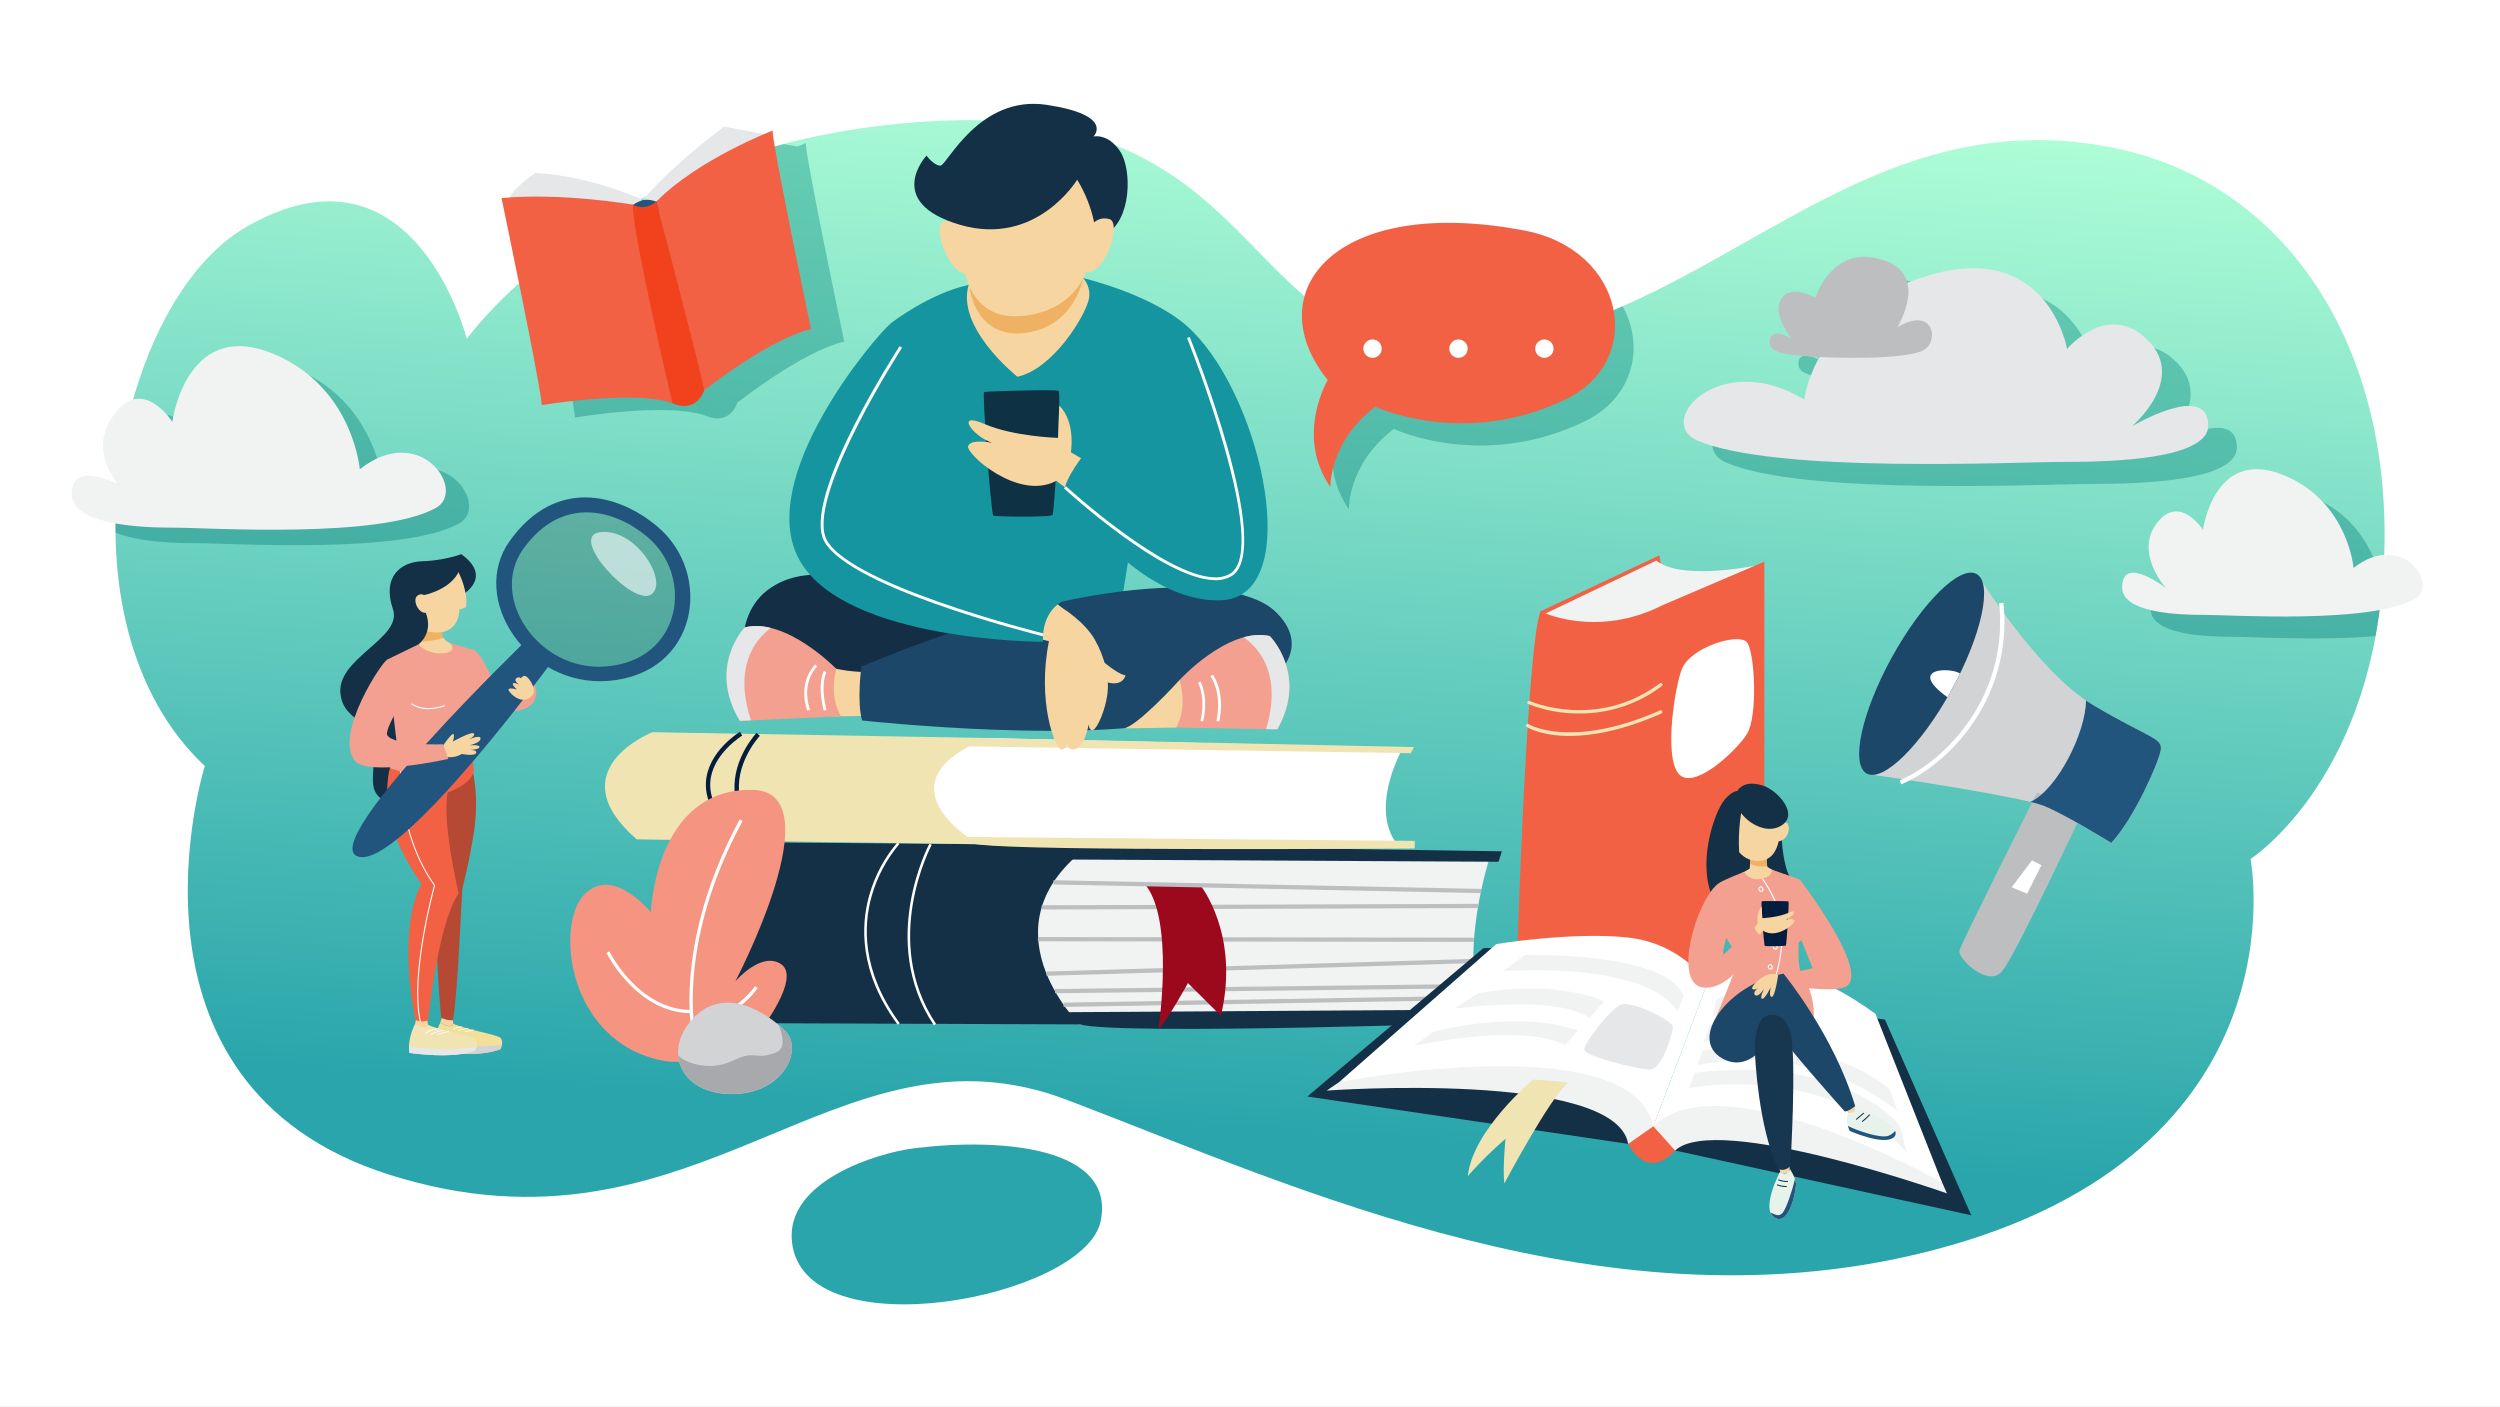
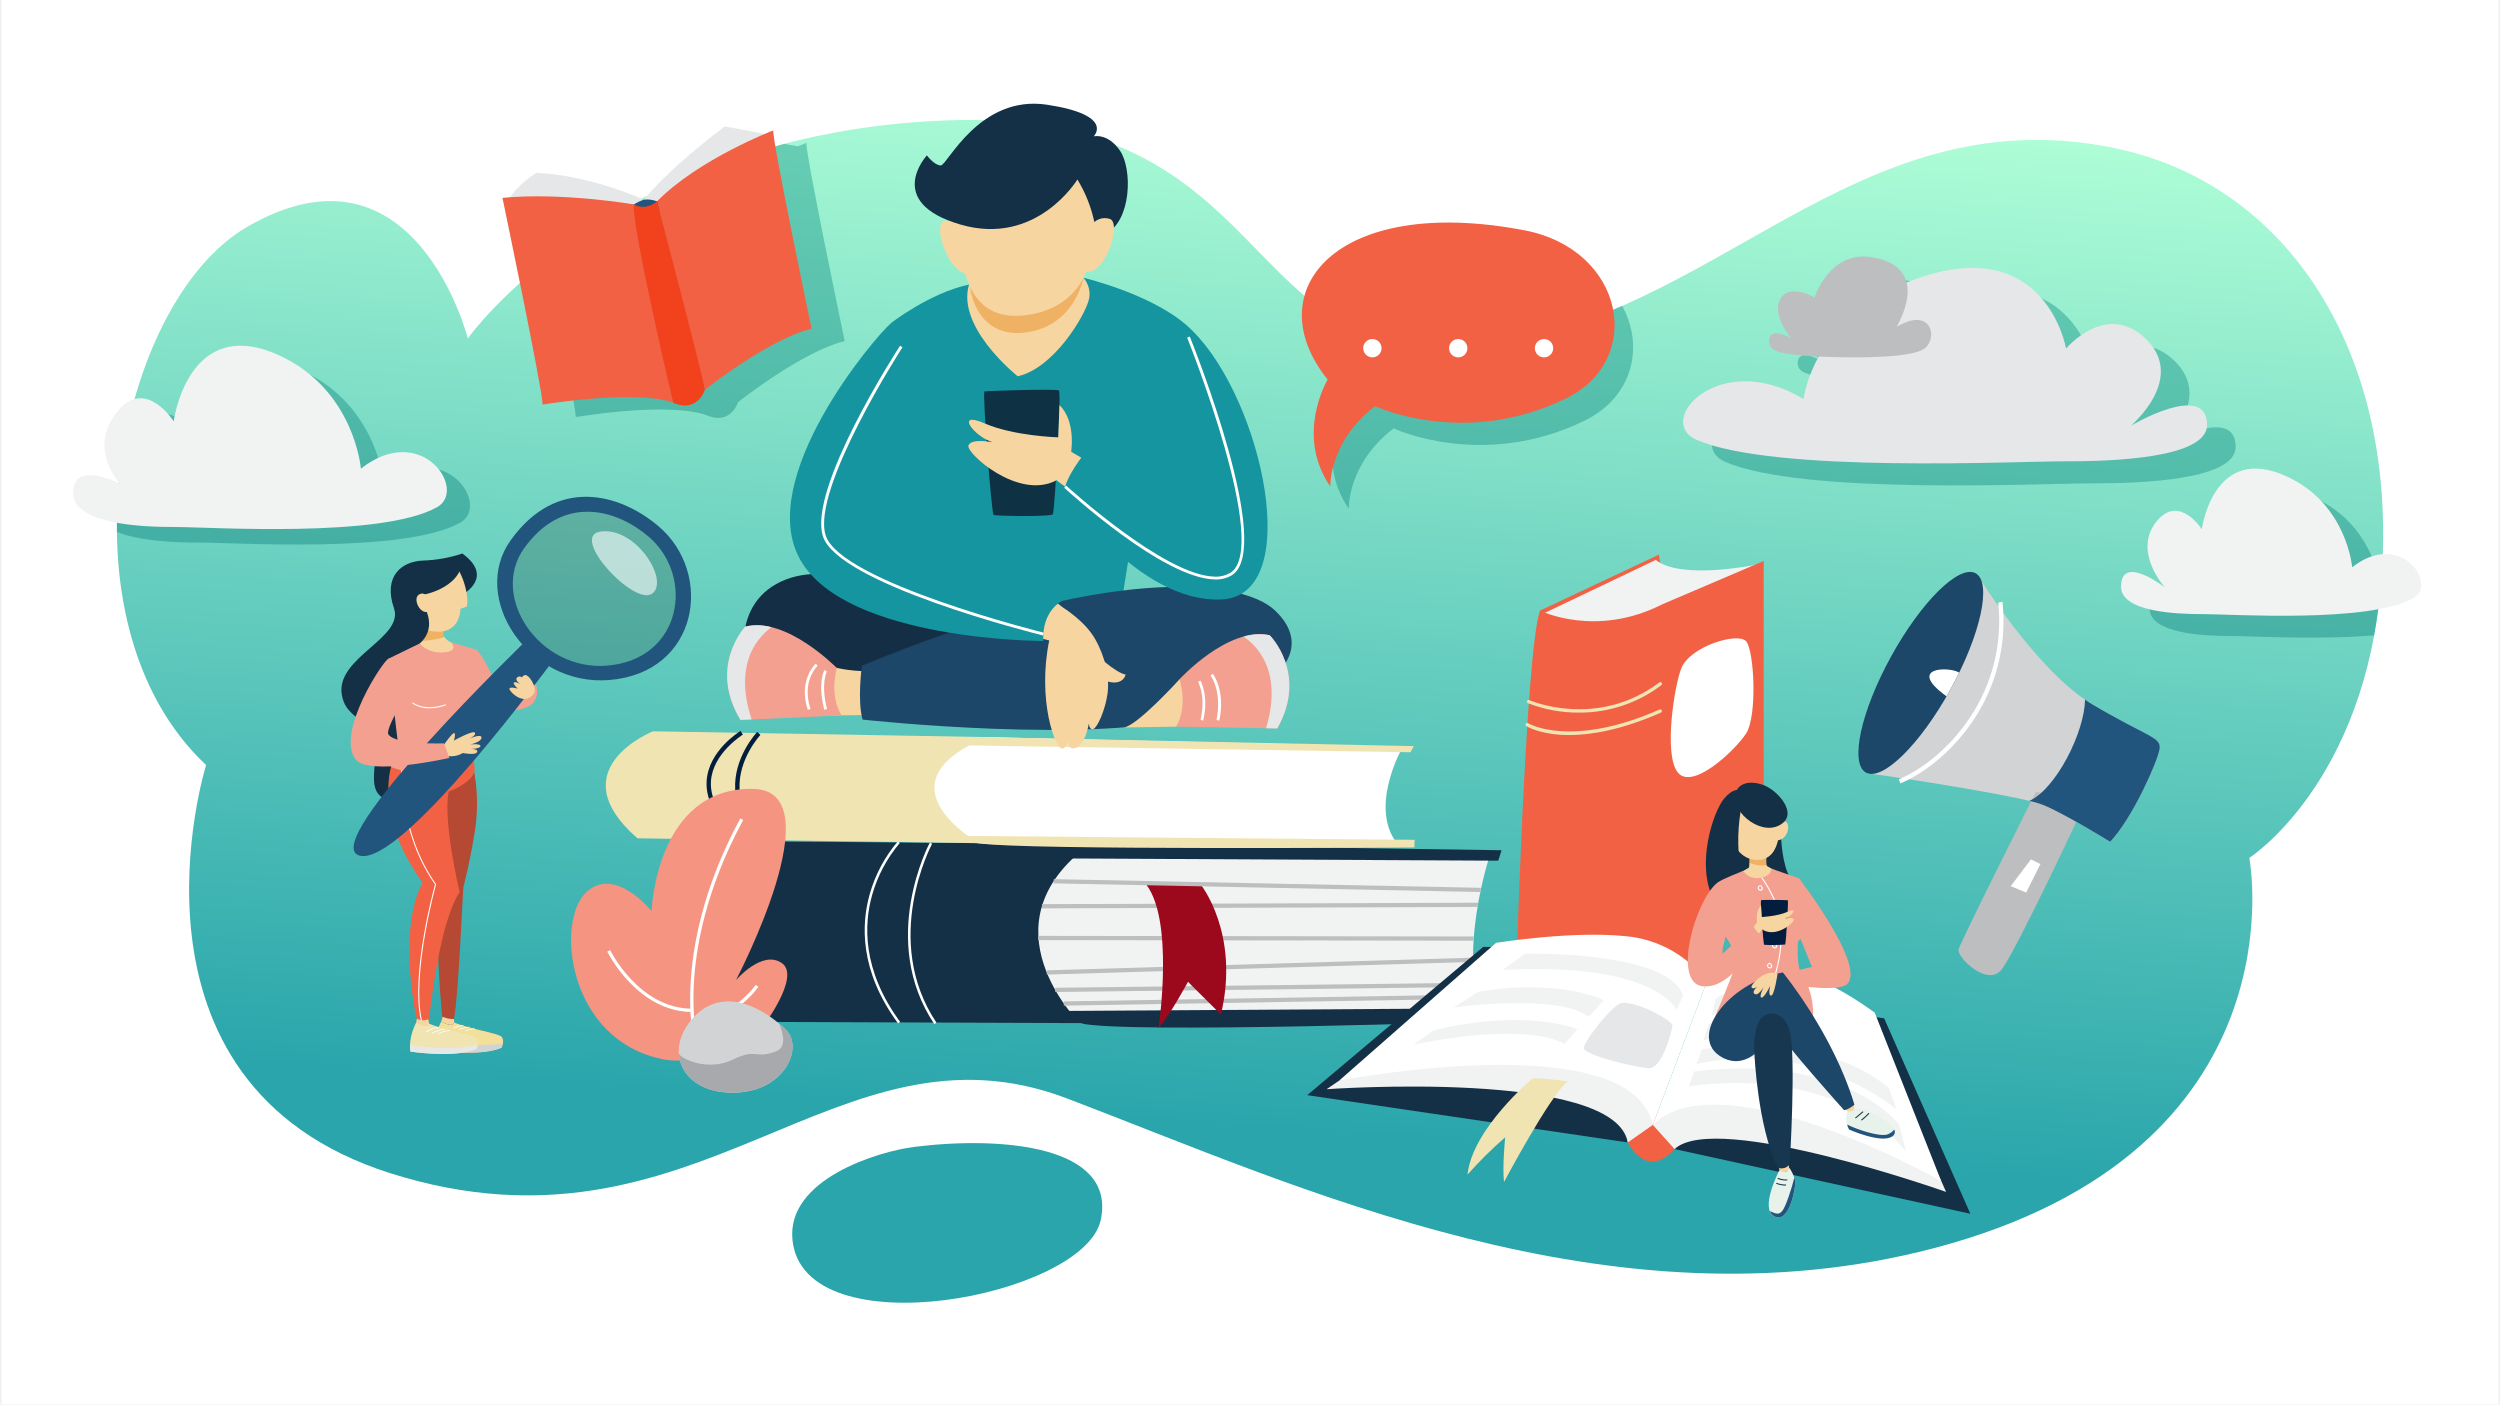
- <svg xmlns="http://www.w3.org/2000/svg" xmlns:xlink="http://www.w3.org/1999/xlink" viewBox="0 0 1028.59 578.58">
+ <svg xmlns="http://www.w3.org/2000/svg" xmlns:xlink="http://www.w3.org/1999/xlink" width="267" height="150" viewBox="0 0 1028.59 578.58">
  <defs>
    <style>.cls-1{isolation:isolate;}.cls-2{fill:#fff;}.cls-3{fill:url(#linear-gradient);}.cls-4{fill:url(#linear-gradient-2);}.cls-27,.cls-5{fill:#d1d3d4;}.cls-6{fill:#bcbec0;}.cls-7{fill:#22557d;}.cls-8{fill:#1d4769;}.cls-13,.cls-27,.cls-9{mix-blend-mode:multiply;}.cls-10,.cls-13{fill:#a1d5d9;}.cls-11{fill:#e6e7e8;}.cls-12{fill:#f1f2f2;}.cls-14{fill:#f26144;}.cls-15{fill:#f1e4b3;}.cls-16{fill:#f2411d;}.cls-17{fill:#133046;}.cls-18{fill:#031d3f;}.cls-19{fill:#9c081c;}.cls-20{fill:#15959f;}.cls-21{fill:#142f45;}.cls-22{fill:#f7d5a0;}.cls-23{fill:#f4a090;}.cls-24{fill:#0e3144;}.cls-25{fill:#f49481;}.cls-26{fill:#a7a9ac;}.cls-28{fill:#1f6c96;}.cls-29{fill:#f1df9a;}.cls-30{fill:#b54933;}.cls-31{opacity:0.6;}.cls-32{fill:#e7f2ea;}.cls-33{fill:#17364f;}</style>
    <linearGradient id="linear-gradient" x1="2061.17" y1="1047.42" x2="2089.7" y2="609.41" gradientTransform="translate(2592 1080) rotate(180)" gradientUnits="userSpaceOnUse">
      <stop offset="0" stop-color="#b0ffd7" />
      <stop offset="1" stop-color="#29a5ab" />
    </linearGradient>
    <linearGradient id="linear-gradient-2" x1="2167.01" y1="1054.32" x2="2195.54" y2="616.31" xlink:href="#linear-gradient" />
  </defs>
  <g class="cls-1">
    <g id="Layer_1" data-name="Layer 1">
      <rect class="cls-2" width="1028.59" height="578.58" />
      <path class="cls-3" d="M872.81,64.77c-106.3-20.65-162.67,71.76-261.54,82.31s-80.8-98.57-217.9-93.35-197.21,89.8-197.21,89.8-21.75-85.88-90.81-46c-54.19,31.33-79.71,162.93-17,221.77,0,0-41.17,131.26,76.13,168.21,126.78,39.93,182.93-67.28,278.58-30.86s224,96.56,357,61.68c153.13-40.18,130-160.8,130-160.8s48.05-30.79,54.43-114.83C991.5,149.86,946,79,872.81,64.77Z" transform="translate(-4.09 -4.13)" />
      <path class="cls-4" d="M380.23,476.57c36.11-4.49,83.12-.44,76.68,30.1-6.67,31.58-122.36,53.78-127,8.27C327.36,490,365,478.46,380.23,476.57Z" transform="translate(-4.09 -4.13)" />
      <path class="cls-5" d="M812.93,243.83l4.87-3.29s24.55,40.13,47.67,53.81,28.45,13.4,27.62,18.42-11,28.17-20.36,38.17c0,0-18.77-11.62-27.74-15.26s-61.66-11.66-72.36-13l20.23-42.35Z" transform="translate(-4.09 -4.13)" />
      <path class="cls-6" d="M842.17,330.26s-31.16,61.9-31.91,65,11.79,15.52,17.63,8.41,34.32-68.24,34.32-68.24Z" transform="translate(-4.09 -4.13)" />
      <path class="cls-7" d="M865.47,294.35q-1.54-.92-3.09-2c-.19,13.28-11.81,36.61-22.9,41.7a43.36,43.36,0,0,1,5.51,1.61c9,3.64,27.74,15.26,27.74,15.26,9.38-10,19.53-33.14,20.36-38.17S888.59,308,865.47,294.35Z" transform="translate(-4.09 -4.13)" />
      <ellipse class="cls-8" cx="794.7" cy="281.31" rx="46.86" ry="13.99" transform="translate(161.07 837.87) rotate(-61.18)" />
      <path class="cls-2" d="M805.19,290.88l.13.08c.55-.95,1.1-1.92,1.64-2.9,1.27-2.31,2.45-4.6,3.56-6.86C806.35,278.61,788.67,278.88,805.19,290.88Z" transform="translate(-4.09 -4.13)" />
      <path class="cls-2" d="M786.3,326.84l-.62-1.68c.18-.06,18.19-6.87,31.21-28.48a71.32,71.32,0,0,0,9.71-44.29l1.76-.3a73.23,73.23,0,0,1-9.94,45.51C805.06,319.78,786.48,326.77,786.3,326.84Z" transform="translate(-4.09 -4.13)" />
      <polygon class="cls-2" points="839.91 355.96 836 354.02 827.67 365.06 834.04 367.69 839.91 355.96" />
      <g class="cls-9">
        <path class="cls-10" d="M924.43,188.18c-.07-18.24-31.39.33-31.39.33s23.78-19.95,5.39-36.47c-16.1-14.46-32.09,4.68-32.09,4.68s-8.22-47.86-61.86-28.67q-2,.7-3.84,1.47c-1.16-4.62-4.94-8.74-13.94-10.36-17.79-3.22-24,16.51-24,16.51s-11.33-6.65-14.57,1.68c-2.44,6.26,4.94,15.08,4.94,15.08s-9-5.25-9.06,1.36c0,4.86,7.2,5.16,15.83,6,.93.09,2.56.19,4.67.29-5.44,9.74-6.26,17.47-6.26,17.47-35.06-21-61.65,9.29-44.05,16.87,32.15,13.83,131.53,8.78,151.38,8.82S924.48,201.93,924.43,188.18Z" transform="translate(-4.09 -4.13)" />
        <path class="cls-10" d="M957.7,209.6c-30.73-14.46-35.42,21.56-35.42,21.56s-9.17-14.41-18.38-3.54c-10.53,12.43,3.09,27.45,3.09,27.45s-18-14-18-.26c0,10.35,22.37,11.34,33.74,11.32,7.6,0,35.53,1.69,58.72-.28,1.14-6.17,2-12.7,2.68-19.6C983.67,242.38,980,220.08,957.7,209.6Z" transform="translate(-4.09 -4.13)" />
      </g>
      <path class="cls-11" d="M881.27,179.5s31.32-18.57,31.38-.33c.05,13.75-39,15.05-58.89,15s-119.23,5-151.37-8.82c-17.61-7.57,9-37.84,44.05-16.87,0,0,3.6-34.18,46.27-49.45,53.63-19.19,61.85,28.68,61.85,28.68s16-19.14,32.09-4.69C905,159.55,881.27,179.5,881.27,179.5Z" transform="translate(-4.09 -4.13)" />
      <path class="cls-12" d="M895.22,246.07s-18-14-18-.27c0,10.35,22.37,11.34,33.73,11.32s68.3,3.81,86.71-6.59c10.08-5.69-5.16-28.48-25.24-12.71,0,0-2.07-25.73-26.52-37.23-30.73-14.45-35.42,21.56-35.42,21.56s-9.17-14.41-18.38-3.54C881.59,231,895.22,246.07,895.22,246.07Z" transform="translate(-4.09 -4.13)" />
      <path class="cls-13" d="M193.1,219.41c12.56-7.09-6.42-35.47-31.43-15.83,0,0-2.58-32.05-33-46.37-38.27-18-44.12,26.85-44.12,26.85s-11.41-17.95-22.89-4.41c-13.11,15.48.8,30.13.8,30.13A36.64,36.64,0,0,0,52.2,206.4q-.66,8.4-.58,16.84c9.37,3.87,24.31,4.39,33.5,4.37C99.27,227.58,170.18,232.36,193.1,219.41Z" transform="translate(-4.09 -4.13)" />
      <path class="cls-12" d="M52.89,203.4s-19.34-10-19.34,3.73c0,12.89,27.87,14.12,42,14.1s85.07,4.75,108-8.2c12.56-7.1-6.42-35.48-31.43-15.84,0,0-2.58-32-33-46.36C80.83,132.82,75,177.68,75,177.68s-11.41-18-22.89-4.41C39,188.75,52.89,203.4,52.89,203.4Z" transform="translate(-4.09 -4.13)" />
      <path class="cls-6" d="M741.26,143.42s-9-5.25-9.07,1.36c0,4.86,7.2,5.17,15.84,5.95,6,.55,40.55,1.94,47.86-2.77,6.18-4,3.47-17.83-10.93-9.29-.81.48,15.36-23.93-10-28.52-17.78-3.22-24,16.51-24,16.51s-11.32-6.65-14.57,1.68C733.87,134.6,741.26,143.42,741.26,143.42Z" transform="translate(-4.09 -4.13)" />
      <path class="cls-13" d="M549.29,132.61c-4.21,11.13-1.56,24.33,8.68,37.09,0,0-13.62,22.68,1.11,44,0,0-.67-18.43,18.47-33.1,0,0,36.6,17.28,78.57-3.13,20.18-9.81,24.73-30.82,15.57-47.37-18.72,8.25-38.53,14.6-60.42,16.94C583.31,150.06,564.7,143.48,549.29,132.61Z" transform="translate(-4.09 -4.13)" />
      <path class="cls-14" d="M569.92,171.45s36.6,17.28,78.56-3.13c32.8-15.95,24.32-61.43-17.11-69.33-77.86-14.85-110.22,25.15-81,61.51,0,0-13.62,22.68,1.11,44.05C551.45,204.55,550.77,186.12,569.92,171.45Z" transform="translate(-4.09 -4.13)" />
      <polygon class="cls-14" points="633.78 251.53 682.7 228.5 683.32 231.86 679.71 239.58 666.68 263.74 640.88 261.05 633.78 256.49 633.78 251.53" />
      <path class="cls-12" d="M729,236.35s-32.38,7.19-43.46-1.56l-47,22.43,13,10.64L680.73,263l36.19-13.34Z" transform="translate(-4.09 -4.13)" />
      <path class="cls-14" d="M730,235.22v141.3L686.18,416.7l-19.56-72.9s11.77-63.38,11.94-64.59,9.7-26.15,9.7-26.15Z" transform="translate(-4.09 -4.13)" />
      <path class="cls-14" d="M637.87,255.66s22.86,11.43,50.39-2.6L686.18,416.7s-33.42,17.14-58.52,0C627.66,416.7,631.81,271.93,637.87,255.66Z" transform="translate(-4.09 -4.13)" />
      <path class="cls-15" d="M654,297.69a56.84,56.84,0,0,1-21.13-3.89.69.69,0,1,1,.57-1.26c.27.12,27.62,12.1,53.59-7.27a.69.69,0,0,1,.82,1.11A55.68,55.68,0,0,1,654,297.69Z" transform="translate(-4.09 -4.13)" />
      <path class="cls-15" d="M649.89,306.93c-11.59,0-17.28-3.44-17.68-3.69a.69.69,0,0,1,.73-1.18c.17.11,17.52,10.5,54.16-5.64a.69.69,0,0,1,.91.36.68.68,0,0,1-.35.91C671.35,304.87,658.85,306.93,649.89,306.93Z" transform="translate(-4.09 -4.13)" />
      <path class="cls-2" d="M696.11,279.32c3.72-9,23.32-14.89,26.67-11s4.62,30.83,0,37.93-22.17,23.6-28.17,16.09S693.34,286,696.11,279.32Z" transform="translate(-4.09 -4.13)" />
      <path class="cls-13" d="M240.63,175.93s37.69-6.42,53.77-.79c10.13,4.43,13.09-5.35,13.09-5.35s26.51-21,43.94-25.13c0,0-16.55-79-15.75-81.71,0,0-1.32.5-3.55,1.46l-5.59-1q-11.46,3-21.87,6.62a174.88,174.88,0,0,0-22.35,21.49A133.68,133.68,0,0,0,267.67,86a251.36,251.36,0,0,0-39.28,25.55C233.31,135.53,240.67,172.09,240.63,175.93Z" transform="translate(-4.09 -4.13)" />
      <path class="cls-7" d="M260.82,92.51c0-.17,2.71-5.73,2.71-5.73l5.13-.42,6.41-1.76,3.35,3.51s-3.49,3.24-3.74,3.3-12.54,1.84-12.54,1.84Z" transform="translate(-4.09 -4.13)" />
      <path class="cls-11" d="M268.66,86.36a11.51,11.51,0,0,1,5.46.72s33.83-20,34.12-20.36,11.56-7.17,11.56-7.17L302,56.2C288.14,66.73,276.64,76.85,268.66,86.36Z" transform="translate(-4.09 -4.13)" />
      <path class="cls-11" d="M264.65,88.38s.86-.87,4-2c0,0-21.63-10-44.23-11.06,0,0-8,4.88-11.57,11.25l27.69,4.14,6.17,2.39,12.21-4.18Z" transform="translate(-4.09 -4.13)" />
      <path class="cls-14" d="M280.75,170s-16.44-76.38-16.1-81.65c0,0-29.47-5.08-54.22-2.72,0,0,16.61,79.4,16.54,85.17C227,170.83,264.66,164.4,280.75,170Z" transform="translate(-4.09 -4.13)" />
      <path class="cls-14" d="M293.83,164.68s26.51-21,43.94-25.13c0,0-16.54-79.05-15.75-81.71,0,0-30.73,11.78-47.9,29.24Z" transform="translate(-4.09 -4.13)" />
      <path class="cls-16" d="M293.83,164.68s-3,9.78-13.08,5.35c0,0-17.56-74.56-16.1-81.65,0,0,4.15,2.87,9.47-1.3C274.12,87.08,292.57,157.17,293.83,164.68Z" transform="translate(-4.09 -4.13)" />
      <path class="cls-12" d="M617.59,355.06s-15,44.15-2,69.33c0,0-141.27,4.34-167.3,1.21s-30.07-45.45-30.07-45.45l12.43-19.43,21.89-8.86Z" transform="translate(-4.09 -4.13)" />
      <path class="cls-17" d="M312.69,425.1l135.59.5s-41.21-40.5,4.25-73.74l-132.76-1.12S281.7,377.77,312.69,425.1Z" transform="translate(-4.09 -4.13)" />
      <path class="cls-2" d="M373.4,425.71c-16-21.76-15.16-41-11.65-53.31a57.89,57.89,0,0,1,11.59-21.71l.77.72a56.8,56.8,0,0,0-11.36,21.33c-3.43,12.07-4.22,30.95,11.5,52.35Z" transform="translate(-4.09 -4.13)" />
      <path class="cls-2" d="M388.33,426c-23.16-34.69-2.05-74.37-1.83-74.77l.92.5c-.21.4-21,39.53,1.79,73.68Z" transform="translate(-4.09 -4.13)" />
      <polygon class="cls-17" points="441.3 353.65 616.56 354.56 617.92 350.26 448.44 347.73 434.31 353.45 441.3 353.65" />
      <path class="cls-17" d="M442.27,420.59l179.26-1.13-.15,5.27s-156.52,5.49-173.1.87S442.27,420.59,442.27,420.59Z" transform="translate(-4.09 -4.13)" />
      <path class="cls-2" d="M581.29,311.83s-15,26-1.19,41.11c0,0-146.42.76-173.45-1.43s-31.77-27.36-31.77-27.36l12.64-11.37,22.58-5Z" transform="translate(-4.09 -4.13)" />
      <path class="cls-15" d="M266.05,349.47l140.6,2s-43.26-24.56,3.45-43.7l-137.66-2.38S233.31,321,266.05,349.47Z" transform="translate(-4.09 -4.13)" />
      <path class="cls-18" d="M309.54,350.82c-10.44-8.12-15.49-16.5-15-24.9.74-12.54,13.48-20.37,14-20.7l.93,1.55c-.12.07-12.47,7.68-13.15,19.26-.45,7.77,4.36,15.63,14.3,23.36Z" transform="translate(-4.09 -4.13)" />
      <path class="cls-18" d="M318.31,351c-7.52-6.41-11.55-13.69-12-21.61-.72-13.18,8.68-23.33,9.08-23.76l1.32,1.24c-.09.1-9.28,10-8.59,22.43.41,7.41,4.23,14.25,11.35,20.32Z" transform="translate(-4.09 -4.13)" />
      <polygon class="cls-15" points="398.69 307.1 580.42 309.89 581.77 307.36 406.01 303.68 391.43 306.89 398.69 307.1" />
      <path class="cls-15" d="M400.35,348.46l185.85,1.63-.09,3.13s-162.22,1.24-179.46-1.71S400.35,348.46,400.35,348.46Z" transform="translate(-4.09 -4.13)" />
      <path class="cls-6" d="M432.68,378.33l179.44-.59c.1-.59.2-1.17.31-1.74l-179.76.59Z" transform="translate(-4.09 -4.13)" />
      <rect class="cls-6" x="519.98" y="300.97" width="1.74" height="179.4" transform="translate(125.34 906.83) rotate(-89.92)" />
      <rect class="cls-6" x="434.61" y="401.24" width="175.73" height="1.74" transform="translate(-15.8 11.56) rotate(-1.7)" />
      <rect class="cls-6" x="438.14" y="410.02" width="172.99" height="1.74" transform="translate(-8.99 2.2) rotate(-0.69)" />
      <rect class="cls-6" x="441.66" y="415.23" width="170.54" height="1.74" transform="translate(-10.99 4.76) rotate(-0.96)" />
      <path class="cls-19" d="M474.75,367.45l23.21.89s16.43,20.29,8.44,53.73l-13.56-13.48s-7.69,14.23-12.12,19C480.72,427.57,487.62,381.58,474.75,367.45Z" transform="translate(-4.09 -4.13)" />
      <rect class="cls-6" x="524.6" y="280.93" width="1.74" height="176" transform="translate(141.91 882.71) rotate(-88.84)" />
      <path class="cls-20" d="M370.68,137.09s15.71-12.24,31.95-15.74a64.38,64.38,0,0,1,30,.87l17.18-3.65s30.89,7.24,45.1,22.06l-.73,32s-3.59,27.15-4,27.6S476,207.78,476,207.78l-5.85,17.76L468.39,234l-3.78,23.77-37.38.07-50.05-15.19-13.34-58.14Z" transform="translate(-4.09 -4.13)" />
      <path class="cls-21" d="M373.2,249.5c-.59-.39-29.49-16.28-49.95-4.8s-11.63,38.66-11.63,38.66l32.87,4.75s42.62.28,45.16-.64,14.21-22.7,14.21-22.7L380.28,250Z" transform="translate(-4.09 -4.13)" />
      <path class="cls-22" d="M365.2,280.49a63.28,63.28,0,0,1-19.62-1.78l.29,20.17,17.82-.25Z" transform="translate(-4.09 -4.13)" />
      <path class="cls-23" d="M310.52,262.26s-15.47,16.28-2,38.48l41.66-1.92s-5.21-6.89-2-19.51C348.12,279.31,327.48,258.05,310.52,262.26Z" transform="translate(-4.09 -4.13)" />
      <path class="cls-11" d="M321.24,262.5c-7,5.21-15.27,16.48-8.15,38l-4.61.21c-13.43-22.2,2-38.48,2-38.48A22.38,22.38,0,0,1,321.24,262.5Z" transform="translate(-4.09 -4.13)" />
      <path class="cls-22" d="M451.62,194.28c-.29-.15-10.1-5.91-10.1-5.91S437.4,198.6,437,199.79s6.64,5.79,6.64,5.79Z" transform="translate(-4.09 -4.13)" />
      <path class="cls-24" d="M437.21,215.91c-.28,1.17-23.56.83-24.45.35s-4.65-50.61-3.77-50.86,29.45-1.16,30.64-.44S438,212.76,437.21,215.91Z" transform="translate(-4.09 -4.13)" />
      <path class="cls-22" d="M444.26,192.32c.41-.45,2.89-14.33-4.37-21.3l-.48,13.27s-18.19-.48-30.39-5.76-4.61,5.22,3.23,7.76c0,0-8.86-1.73-9.85,1.39s20.41,22.44,36,14.44l5-6.84Z" transform="translate(-4.09 -4.13)" />
      <path class="cls-22" d="M448.22,116.94s5.36,4.15,3.78,10.65-14.33,28.19-29.3,31.55c0,0-27.12-21.42-19.42-39.6s18.23-9.19,18.23-9.19Z" transform="translate(-4.09 -4.13)" />
      <g class="cls-9">
        <path class="cls-22" d="M403.28,119.54c7.7-18.18,18.23-9.19,18.23-9.19l26.71,6.59a11.17,11.17,0,0,1,1.59,1.63h0s-3.76,20.83-25.14,22.66C405.35,142.89,402.09,122.35,403.28,119.54Z" transform="translate(-4.09 -4.13)" />
      </g>
      <path class="cls-22" d="M451.06,74.58s16.26,53-24.11,59.26-25.2-60.33-25.2-60.33L432.5,68Z" transform="translate(-4.09 -4.13)" />
      <path class="cls-22" d="M400.69,98.46s-3-4.86-8.29-3.22,2.9,24.51,11.1,21.25S400.69,98.46,400.69,98.46Z" transform="translate(-4.09 -4.13)" />
      <path class="cls-17" d="M447.28,78.07S430.51,105.85,399,96.6s-13.72-28.46-13.72-28.46,3.1,4.18,5.75,4.14,15.89-29.29,43.84-25S454,60.3,454,60.3s5.87-1.46,10.89,6,4.84,28.64-6.1,34.33l-4.52-5A55.51,55.51,0,0,0,447.28,78.07Z" transform="translate(-4.09 -4.13)" />
      <path class="cls-22" d="M452.37,97.73s2.87-5,8.2-3.45-2.21,24.58-10.5,21.55S452.37,97.73,452.37,97.73Z" transform="translate(-4.09 -4.13)" />
      <path class="cls-8" d="M358.49,278.38s-1.95,14.56.31,22.19c0,0,98.56,10.78,138.34-2s45.64-29.91,31.31-43.16S457.68,237.1,358.49,278.38Z" transform="translate(-4.09 -4.13)" />
      <path class="cls-22" d="M489.39,283.91s-17.56,19.39-23.07,19.91l21.6-.35,7.26-3.84,1-9.42Z" transform="translate(-4.09 -4.13)" />
      <path class="cls-23" d="M526.49,265.81s15.92,15.83,3.13,38.4l-41.7-.74s5-7,1.47-19.56C489.39,283.91,509.41,262.07,526.49,265.81Z" transform="translate(-4.09 -4.13)" />
      <path class="cls-11" d="M515.78,266.35c7.12,5,15.72,16,9.22,37.78l4.62.08c12.79-22.57-3.13-38.4-3.13-38.4A22.16,22.16,0,0,0,515.78,266.35Z" transform="translate(-4.09 -4.13)" />
      <path class="cls-22" d="M441.12,254.27s9.1,5.5,13.4,13,6.11,16,5.16,22.7-4.12,13.8-5.81,14.47-1.87-2.32-1.87-2.32-1.44,9.44-5.87,10.28-2.34-7.81-2.34-7.81.11,7.69-2.76,7.94-10.36-20.06-5.35-44.6C435.68,268,435,258,441.12,254.27Z" transform="translate(-4.09 -4.13)" />
      <path class="cls-22" d="M454.47,273.18s8.23,8,12.69,8.85c0,0-1.35,6.48-11.5,1.17S454.47,273.18,454.47,273.18Z" transform="translate(-4.09 -4.13)" />
      <polygon class="cls-22" points="431.59 263.82 427.52 262.83 418.66 255.89 427.35 250.28 431.37 248.13 434.51 248.08 437.03 250.14 444.78 261.94 431.59 263.82" />
      <path class="cls-20" d="M441.09,251.58s-8.49,3.95-7.86,16.61c0,0-81,0-100.05-33.35s30.8-92.21,37.5-97.75c0,0,25.15,55.47,14.06,80.67C384.74,217.76,437.5,248.78,441.09,251.58Z" transform="translate(-4.09 -4.13)" />
      <path class="cls-20" d="M450.49,190.6s-8.06,9.7-8.71,16.19c0,0,30.11,45.68,64.71,44.3s17.1-81.84-11.58-110.46c0,0-23.78,27-16.8,62C478.11,202.59,462.52,197.5,450.49,190.6Z" transform="translate(-4.09 -4.13)" />
      <path class="cls-2" d="M499.07,301c.1-.36,2.53-8.88-1.06-16.47L497,285c3.39,7.19,1,15.56,1,15.64Z" transform="translate(-4.09 -4.13)" />
      <path class="cls-2" d="M505.7,301c.12-.44,2.81-10.92-2.57-19.3l-1,.64c5.09,7.93,2.45,18.26,2.42,18.36Z" transform="translate(-4.09 -4.13)" />
      <path class="cls-2" d="M343,296.51l1.14-.29c-2.69-10.62-.08-15.42-.05-15.47l-1-.59C342.94,280.37,340.17,285.36,343,296.51Z" transform="translate(-4.09 -4.13)" />
      <path class="cls-2" d="M336.22,296.55l1.12-.37c-3.81-11.58,2.87-17.73,2.94-17.79l-.79-.88C339.42,277.58,332.18,284.24,336.22,296.55Z" transform="translate(-4.09 -4.13)" />
      <path class="cls-2" d="M433.11,265.91l.28-1.15c-.84-.2-84.05-21-89.85-40.19s31.3-76.79,31.68-77.37l-1-.64c-1.55,2.38-37.8,58.58-31.82,78.35S429.65,265.05,433.11,265.91Z" transform="translate(-4.09 -4.13)" />
      <path class="cls-2" d="M503.71,242.82a12.8,12.8,0,0,0,7.16-1.69c17.7-10.93-15.85-94.79-17.29-98.36l-1.09.44c.34.87,34.63,86.51,17.76,96.92a11.76,11.76,0,0,1-6.54,1.54c-20.64-.5-60.62-37.1-61.07-37.51l-.8.87C443.69,206.73,482.58,242.31,503.71,242.82Z" transform="translate(-4.09 -4.13)" />
      <path class="cls-25" d="M276.66,440.51c18.51,3.62,40.44-12.59,40.44-12.59s16.52-21.43,8.43-27.05-18.89,7-18.89,7,41-78.05,7.13-78.76c-40.14-.85-41.91,50.35-41.91,50.35s-15.06-18.8-26.85-7.84C232.07,383.66,237.37,432.82,276.66,440.51Z" transform="translate(-4.09 -4.13)" />
      <path class="cls-2" d="M290.22,437.38l1.29-.4c0-.1-3-10-2.28-26.58.68-15.32,4.77-39.63,20.38-68.5l-1.19-.64c-15.75,29.13-19.86,53.68-20.54,69.15C287.14,427.22,290.09,437,290.22,437.38Z" transform="translate(-4.09 -4.13)" />
      <path class="cls-2" d="M289.14,427.27c18.42-4.16,26.39-16.15,26.72-16.66l-1.13-.73c-.08.12-8,12-25.89,16.07Z" transform="translate(-4.09 -4.13)" />
      <path class="cls-2" d="M283.39,420.56a32.85,32.85,0,0,0,5.14.46v-1.35c-21.93-.15-33.59-23.87-33.7-24.11l-1.22.58C253.73,396.37,264,417.19,283.39,420.56Z" transform="translate(-4.09 -4.13)" />
      <path class="cls-5" d="M288,424.53c-11,13.43-3,30.07,17.83,29.74s28.76-18.47,21.44-25.84S301.37,408.28,288,424.53Z" transform="translate(-4.09 -4.13)" />
      <path class="cls-26" d="M324.44,425.82c2,4.93,2.75,9.81-1.17,11.36-8.78,3.47-7.88-1.46-17.88,3.43s-20.89,0-22.3-2.37c.63,8.9,8.83,16.25,22.75,16,20.84-.32,28.76-18.47,21.44-25.84C326.46,427.61,325.51,426.72,324.44,425.82Z" transform="translate(-4.09 -4.13)" />
      <polygon class="cls-27" points="209.21 252.14 206.5 235.33 223.42 213.13 247.09 207.41 271.27 221.34 281.02 246.09 273.06 267.55 250.56 277.92 227.36 271.87 212.01 257.01 209.21 252.14" />
      <path class="cls-23" d="M224,285.87c.65.46,2.46,7.64-4.27,9.91s-11.46,0-11.52-.34,1.39-11.58,2.19-12.3,8.32-3.33,9-3S224,285.87,224,285.87Z" transform="translate(-4.09 -4.13)" />
      <path class="cls-23" d="M199.47,271.68c4.17,3.36,8.78,15.95,8.78,15.95l-6.11,8.9-9.44-9.34Z" transform="translate(-4.09 -4.13)" />
      <path class="cls-22" d="M186.51,261.07c-.62,3.2-1.47,5.63,2.8,7.7L192.7,271l-4.91,4L175,273.37l1.21-4.09-4.52-2.42L175,263.1l6.05-1.59Z" transform="translate(-4.09 -4.13)" />
      <polygon class="cls-22" points="182.19 417.68 181.13 420.75 181.71 422.51 184.79 422.92 186.78 422.69 186.49 421.17 186.13 418.2 182.19 417.68" />
      <path class="cls-28" d="M185.22,424.88s-3.38,6.16-2.33,11.94c0,0,18.4,2.79,27.18-1.08,0,0,1.35-2.86.13-4.45s-13.31-3.22-19.62-6C190.58,425.3,190.25,427.87,185.22,424.88Z" transform="translate(-4.09 -4.13)" />
      <path class="cls-29" d="M185.22,424.88s-3.38,6.16-2.33,11.94c0,0,18.4,2.79,27.18-1.08,0,0,1.35-2.86.13-4.45s-13.31-3.22-19.62-6C190.58,425.3,190.25,427.87,185.22,424.88Z" transform="translate(-4.09 -4.13)" />
      <polygon class="cls-22" points="170.79 421.26 172.45 412.76 174.89 415.26 176.15 421.69 176.07 424.43 172.11 424.31 170.79 421.26" />
      <path class="cls-30" d="M198.37,319.91a73.49,73.49,0,0,1,.81,25.92c-2.16,13.84-4.68,22.93-4.87,24s-2,45.27-3.87,54.07a10.16,10.16,0,0,1-4.84-1s-1.74-17.64-1.83-33.5,0-36.75,0-36.75l-.89-8.9L186,328.33Z" transform="translate(-4.09 -4.13)" />
      <path class="cls-17" d="M194.34,248.81s12.78-7.05-.44-16.66l-7.39,8.44Z" transform="translate(-4.09 -4.13)" />
      <g class="cls-9">
        <path class="cls-22" d="M175,263.1l6.05-1.59,4.57-.37.8.32c-.39,1.94-.78,3.59.09,5.05-2.28,1-7.61,1.72-12.09,1.81l-2.73-1.46Z" transform="translate(-4.09 -4.13)" />
      </g>
      <path class="cls-22" d="M189.62,236c3.95,2.2,7.28,13.43,6.13,18l-2.65.93s.23,12.32-13.72,8.81l-7-5.73-.65-11.76,8.79-5.34Z" transform="translate(-4.09 -4.13)" />
      <path class="cls-17" d="M178.11,249.07s17.45-3.15,15.79-16.92a56.46,56.46,0,0,1-16.06,2.9c-8.93.26-16.65,6.43-12.09,19.69,4.18,12.17-23.9,20.21-21.52,35.39,1.41,8.92,8,8.56,12.59,17.18,5.27,9.94-8.89,29.87,16.42,26.62l19.15-18.42-11.66-16.92L180,276.91l-3.77-7.63s7.23-5.07,2.23-14.9Z" transform="translate(-4.09 -4.13)" />
      <path class="cls-14" d="M164.52,320.11s-3.06,9.6,1.06,24.27c3.29,11.71,12,23.51,12,23.51s-10.31,14.44-2.71,55.45c0,0,1.06,1.94,5.37.65,0,0,3.86-39.47,12.56-52.33,0,0-7-29.31-4.51-41.43,0,0,11.19-4,10.69-9.67-.51-5.94-1.54-6-1.54-6l-27.72,3.54Z" transform="translate(-4.09 -4.13)" />
      <path class="cls-22" d="M179.76,250.33s-1.46-2.83-3.86-1.17.43,8,3.89,7l.86-2.25Z" transform="translate(-4.09 -4.13)" />
      <path class="cls-23" d="M167.32,309.91s-2.51,9.42-2.8,10.2c0,0,16.73,7,31.72-1.55a31.35,31.35,0,0,0,1.16-4c0-.65-4.14-7.06-.75-20,0,0,4.24-1.55,5.49-4.83,0,0-3.22-12.32-2.67-18.06l-10.16-2.91s3.44,3.75-3.09,4.14a12.68,12.68,0,0,1-10-3.63l-12.61,6.14,1.2,13.06Z" transform="translate(-4.09 -4.13)" />
      <path class="cls-5" d="M210.59,434.1a110,110,0,0,1-18.85.25l1.68,3.39c5.65.2,12.32-.09,16.65-2A7.77,7.77,0,0,0,210.59,434.1Z" transform="translate(-4.09 -4.13)" />
      <path class="cls-15" d="M174.88,425.39s-3.38,6.17-2.33,11.94c0,0,18.4,2.8,27.17-1.08,0,0,1.36-2.86.13-4.44s-13.3-3.23-19.61-6C180.24,425.82,179.91,428.39,174.88,425.39Z" transform="translate(-4.09 -4.13)" />
      <path class="cls-11" d="M200.25,434.59c-9.63,2.43-22.31.92-27.9.09a13.15,13.15,0,0,0,.2,2.65s18.4,2.8,27.17-1.08A7.63,7.63,0,0,0,200.25,434.59Z" transform="translate(-4.09 -4.13)" />
      <path class="cls-2" d="M177,424.61a.19.19,0,0,1-.2-.16c-4.2-19,5.26-53.94,5.84-56-14.85-21.05-13.9-46.68-13.89-46.94a.21.21,0,0,1,.21-.2.21.21,0,0,1,.2.22c0,.25-.94,25.81,13.88,46.75l.06.09,0,.09c-.1.36-10.15,36.52-5.87,55.93a.2.2,0,0,1-.16.25Z" transform="translate(-4.09 -4.13)" />
      <path class="cls-2" d="M169.68,333.28a.19.19,0,0,1-.19-.14.2.2,0,0,1,.13-.26c10-3.39,8-9.79,7.93-10.06a.21.21,0,1,1,.39-.13c0,.07,2.19,7.06-8.19,10.58Z" transform="translate(-4.09 -4.13)" />
      <path class="cls-2" d="M179.06,429.39a.17.17,0,0,1-.11-.06.14.14,0,0,1,0-.2,9.34,9.34,0,0,1,5.37-1.78c.09,0,.18.06.17.15a.14.14,0,0,1-.14.14h0a9.27,9.27,0,0,0-5.19,1.72A.14.14,0,0,1,179.06,429.39Z" transform="translate(-4.09 -4.13)" />
      <path class="cls-2" d="M181.44,429.93a.15.15,0,0,1-.12-.07.15.15,0,0,1,.05-.2,13.77,13.77,0,0,1,5.22-1.72.15.15,0,0,1,.16.14.14.14,0,0,1-.13.15,13.23,13.23,0,0,0-5.1,1.68Z" transform="translate(-4.09 -4.13)" />
      <path class="cls-2" d="M184,430a.14.14,0,0,1-.13-.09.15.15,0,0,1,.08-.19,24.47,24.47,0,0,1,4.75-1.29.14.14,0,0,1,.16.12.15.15,0,0,1-.12.17,23.41,23.41,0,0,0-4.68,1.27Z" transform="translate(-4.09 -4.13)" />
      <path class="cls-2" d="M190.52,427.66a.17.17,0,0,1-.13-.09.14.14,0,0,1,.08-.19,11.88,11.88,0,0,1,3.74-.91.14.14,0,0,1,.15.14.15.15,0,0,1-.14.15,11.72,11.72,0,0,0-3.64.89Z" transform="translate(-4.09 -4.13)" />
      <path class="cls-2" d="M192.63,428.25a.16.16,0,0,1-.14-.11.15.15,0,0,1,.11-.18s2.59-.68,4.1-.89a.14.14,0,0,1,.16.12.15.15,0,0,1-.12.16c-1.49.21-4.05.89-4.07.89Z" transform="translate(-4.09 -4.13)" />
      <path class="cls-2" d="M195.35,428.84a.15.15,0,0,1-.14-.11.15.15,0,0,1,.1-.18s2.12-.61,3.48-.86a.14.14,0,0,1,.06.28c-1.36.25-3.44.86-3.46.86Z" transform="translate(-4.09 -4.13)" />
      <path class="cls-7" d="M213.82,226.69c-17,23.73,7.4,60.26,40.6,57.58,37-3,43.24-44,20.2-63.45C258.46,207.21,232.68,200.37,213.82,226.69Zm56.65-1.64c19.35,16.31,14.08,50.79-17,53.29-27.88,2.25-48.39-28.43-34.1-48.36C235.24,207.87,256.9,213.63,270.47,225.05Z" transform="translate(-4.09 -4.13)" />
      <path class="cls-7" d="M231.45,276S168.69,362,151.39,356.55s69.78-89.48,69.78-89.48Z" transform="translate(-4.09 -4.13)" />
      <g class="cls-31">
        <path class="cls-2" d="M250.82,223.11c14.74-2.06,28.66,20.46,21.21,25.62S237.76,224.93,250.82,223.11Z" transform="translate(-4.09 -4.13)" />
      </g>
      <path class="cls-22" d="M223.46,289.71c1.41-2.09-2.22-8.42-4.13-7.38s0,2.23,0,2.23-.87-2.54-2.61-1.51,1.11,2.91,1.11,2.91-1.91-1.16-2.62-.69,1.51,2.54,1.51,2.54-3.34-1-3.41.08S219.57,295.51,223.46,289.71Z" transform="translate(-4.09 -4.13)" />
      <path class="cls-2" d="M180.35,295.91a20.07,20.07,0,0,0,6.86-1.26l-.16-.4c-.08,0-8,3.2-13.57-.77l-.25.36A12.1,12.1,0,0,0,180.35,295.91Z" transform="translate(-4.09 -4.13)" />
      <path class="cls-22" d="M186.42,310.81s3.49-5.05,4.19-4.68-.21,3.1-.21,3.1,8-4.45,8.68-3.26-2.34,2.44-2.34,2.44,5.17-2.22,5.06-.38-4.66,2.78-4.66,2.78,4.34-.5,4.23.7-4.8,1.19-4.8,1.19,4-.32,3.44,1.2-5.9.43-5.9.43a9.44,9.44,0,0,1-7.07,1.08C183.35,314.33,186.42,310.81,186.42,310.81Z" transform="translate(-4.09 -4.13)" />
      <path class="cls-23" d="M163.61,275.42c-1.83,0-22,30.44-13.7,41.51,5.25,7,38.66-.57,38.66-.57l-2.17-6s-20.43.75-23-3.81c-.77-1.36,2.6-7.62,2.6-7.62S174.88,275.64,163.61,275.42Z" transform="translate(-4.09 -4.13)" />
      <path class="cls-14" d="M674,474.77s7.38,15.7,19.31,2.73l3.29-8.22L680.7,459.5l-7.36,10.33Z" transform="translate(-4.09 -4.13)" />
      <polygon class="cls-17" points="669.9 470.64 537.87 451.15 610.36 390.07 622.35 390.15 662.12 411.34 669.9 470.64" />
      <polygon class="cls-17" points="689.21 473.37 811.04 500 775.54 419.51 725.42 412.42 689.21 473.37" />
      <path class="cls-12" d="M674,474.77l10.32-7.23-.37-22.43-62.11-19.5-66.7,23.66-5.2,3.56S668.75,444.32,674,474.77Z" transform="translate(-4.09 -4.13)" />
      <path class="cls-12" d="M693.3,477.5l-9-10L698,444.67l55.53,7.09,41,22.93,8.61,15.92,2,4.53S710.11,461.54,693.3,477.5Z" transform="translate(-4.09 -4.13)" />
      <path class="cls-2" d="M706.61,408.45a47.07,47.07,0,0,0-33.13-18.63c-22.5-2.37-53.74,2.71-53.74,2.71l-64.61,56.74s120.29-23.2,129.18,18.27Z" transform="translate(-4.09 -4.13)" />
      <path class="cls-2" d="M803.1,490.61s-90.59-51-118.79-23.07l22.3-59.09s21.08-21.87,69.12,12.81Z" transform="translate(-4.09 -4.13)" />
      <path class="cls-15" d="M634.83,448.34S609.92,469.12,608,488a163.13,163.13,0,0,1,15.51-15.35s-1.22,11.8-.49,18.42c0,0,18.61-35.1,26.18-41.46A116.53,116.53,0,0,0,634.83,448.34Z" transform="translate(-4.09 -4.13)" />
      <path class="cls-12" d="M622.51,403.68l9.06-6.67s58.93-1.44,65.23,17.18l-2.68,6.14S686.47,400.45,622.51,403.68Z" transform="translate(-4.09 -4.13)" />
      <path class="cls-12" d="M612.44,412.71l-10.16,6.45S645,413.22,658,423l6.12-6.87S646,407,612.44,412.71Z" transform="translate(-4.09 -4.13)" />
      <path class="cls-12" d="M653.31,428.09l-5.41,6.11s-13-9.62-62,.23l7.89-5.76S627.48,419.29,653.31,428.09Z" transform="translate(-4.09 -4.13)" />
      <path class="cls-11" d="M671.84,417.25c6.35-.48,20.84,7.36,20.59,9.44s-4.21,17.93-9.91,17.5-27.16-5.47-26.62-8.56S667.86,417.55,671.84,417.25Z" transform="translate(-4.09 -4.13)" />
      <path class="cls-2" d="M743.06,410.78s21.45,6.93,25.7,10.1L773,442,745.56,431.7Z" transform="translate(-4.09 -4.13)" />
      <path class="cls-12" d="M710.24,415.64l-1.66,6.73a38.09,38.09,0,0,1,28.86-1.17l.33-8S718.72,408.55,710.24,415.64Z" transform="translate(-4.09 -4.13)" />
      <path class="cls-12" d="M707.37,425.94s14.52-6.2,30.41-1.44l.93,7s-23.26-3.48-33.66,1.53Z" transform="translate(-4.09 -4.13)" />
      <path class="cls-12" d="M704.57,436.42s46.51-8.79,76.9,15.71l3.35,9.17S752,432.23,702.31,442.39Z" transform="translate(-4.09 -4.13)" />
      <path class="cls-12" d="M701.37,445.5l-2.3,6.25s58.68-10.9,89.57,26.81l-2.82-11.16S764.06,438,701.37,445.5Z" transform="translate(-4.09 -4.13)" />
      <path class="cls-23" d="M744.58,366s28.26,36.69,19.54,43.72l-14.23-7.23-5.59-13.81-1.37-14.86Z" transform="translate(-4.09 -4.13)" />
      <polygon class="cls-22" points="731.67 479.48 732.73 483.01 736.47 482.53 736.05 477.84 731.67 479.48" />
      <path class="cls-32" d="M736.51,486.1s.24,1,2.14.81a1.91,1.91,0,0,0,1.91-1.77s2.11,3.21,2.43,5.64-2.48,17.71-8.65,14.44S736.51,486.1,736.51,486.1Z" transform="translate(-4.09 -4.13)" />
      <path class="cls-7" d="M743,490.78a8.72,8.72,0,0,0-.4-1.58c-1,4.48-3.65,12.4-5.05,13.91s-2.43,1.11-5-.07a3.93,3.93,0,0,0,1.85,2.18C740.51,508.49,743.3,493.2,743,490.78Z" transform="translate(-4.09 -4.13)" />
      <path class="cls-22" d="M763,460l1.53,2c2.47,1.24,3.54.89,2.87-1.48L766.13,457Z" transform="translate(-4.09 -4.13)" />
      <path class="cls-32" d="M764.49,462.05a9,9,0,0,0,.67,7.38s13.51,6,17.89,2.79-6.87-10.44-15.69-11.65C767.36,460.57,767.87,462.05,764.49,462.05Z" transform="translate(-4.09 -4.13)" />
      <path class="cls-7" d="M765.16,469.43s13.51,6,17.89,2.79a2.12,2.12,0,0,0,.74-2.76,6.8,6.8,0,0,1-2.59,1.92c-3.18,1.36-13.23-2.13-16.84-4A11.12,11.12,0,0,0,765.16,469.43Z" transform="translate(-4.09 -4.13)" />
      <path class="cls-22" d="M731.16,356.43s-.35,3.94.28,4.5a40.49,40.49,0,0,0,4.29,2.32l-3,3.44h-7.56l-4.4-1.19-.87-1.76a34.16,34.16,0,0,0,4-2.18c.35-.42.21-6.46.21-6.46Z" transform="translate(-4.09 -4.13)" />
      <path class="cls-17" d="M737.19,349.3s.37,11.12,3.79,16.6-7.75.37-7.75.37l-4.11-5v-6.9l5.22-6.33Z" transform="translate(-4.09 -4.13)" />
      <path class="cls-17" d="M718.11,350.36l-5.22,9.3,5.76,4.08h4.71s2.39-2.81,2.32-2.85-.63-5.62-.63-5.62Z" transform="translate(-4.09 -4.13)" />
      <path class="cls-22" d="M731.16,356.43s-.35,3.94.28,4.5a40.49,40.49,0,0,0,4.29,2.32l-3,3.44h-7.56l-4.4-1.19-.87-1.76a34.16,34.16,0,0,0,4-2.18c.35-.42.21-6.46.21-6.46Z" transform="translate(-4.09 -4.13)" />
      <g class="cls-9">
        <path class="cls-22" d="M731.16,356.43l-7-1.33s.06,2.55,0,4.45a13.19,13.19,0,0,0,7.11,1A16.47,16.47,0,0,1,731.16,356.43Z" transform="translate(-4.09 -4.13)" />
      </g>
      <path class="cls-22" d="M736.34,341.92s1.85,16.13-8.64,16.44-12.81-14-12.81-14l5.69-7.65,7.91-2Z" transform="translate(-4.09 -4.13)" />
      <path class="cls-22" d="M735.45,345.77s1.84-4.17,3.74-3.06.9,7.8-4.27,7.64S735.45,345.77,735.45,345.77Z" transform="translate(-4.09 -4.13)" />
      <path class="cls-17" d="M718.69,330c1.32-2.79,4.84-4.53,10.8-2.63s15.49,12.28,6.93,16.76S715.26,337.17,718.69,330Z" transform="translate(-4.09 -4.13)" />
      <path class="cls-17" d="M720,329.58s-2.59-.89-6.3,3.52c-4.49,5.34-11.87,27.48-4.21,41.75l11.35-10.53a74,74,0,0,1-.38-25.7Z" transform="translate(-4.09 -4.13)" />
      <path class="cls-23" d="M710.85,367.82c1.69-1.48,10.75-4.92,10.75-4.92a6.62,6.62,0,0,0,7,2.81c5-.84,4.52-3.76,4.52-3.76l11.43,4s.07,8.64,5.49,15.46c0,0-1.83,7.1-5.91,10.54,0,0-.84,10.76,1.76,14.06s5.48,11.54,4.15,20.12l-4.36-2.55-9.07-7.8-13.28,1.69L710,422.88s7.86-18.45,8.7-22.45S712,386.72,712,386.72Z" transform="translate(-4.09 -4.13)" />
      <polygon class="cls-22" points="724.24 378.48 721.29 382.49 720.89 384.52 723.61 385.15 726.14 381.63 724.24 378.48" />
      <path class="cls-23" d="M725.68,385.42s1.2,2.73,2.89,3.54c0,0-10.58,22.75-23.58,21.48s-3.07-35.59,5.86-42.62c0,0,9.86,3.26,4.43,19.4-3,8.76-2.13,9.71-2.13,9.71Z" transform="translate(-4.09 -4.13)" />
      <path class="cls-23" d="M763.86,407.86l.26,1.85s-2.74,3.26-23.3,0c0,0-2.53-2.23-3-4.65,0,0,8.54-1.68,12-2.58a50.71,50.71,0,0,1,9.59-.89l3.32,4.53Z" transform="translate(-4.09 -4.13)" />
      <path class="cls-8" d="M734.89,427.56s-9.21,19.18-22,12.16c-14.65-8.06,2.39-30.79,25-35,0,0,20.78,25.3,29.49,54.53,0,0-3.24,2.53-4.36,2.11C763,461.36,737.42,432.83,734.89,427.56Z" transform="translate(-4.09 -4.13)" />
      <path class="cls-33" d="M726.2,438.44s1.24,29.39,9.53,46.68a4.14,4.14,0,0,0,5-1.41s2.69-44.37,0-54.74c-2.47-9.56-10.43-8.29-12.49-4.39C725.24,430.35,726.2,438.44,726.2,438.44Z" transform="translate(-4.09 -4.13)" />
      <path class="cls-2" d="M728.73,371.1a1.29,1.29,0,0,1-1.16-.85,1.19,1.19,0,0,1,.61-1.36.63.63,0,0,1,.37-.12c.45,0,.82.47,1,.9a1.07,1.07,0,0,1-.24,1.24A.87.87,0,0,1,728.73,371.1Zm-.18-1.91a.28.28,0,0,0-.13,0c-.39.28-.55.59-.45.89s.75.7,1,.46.15-.64.11-.77C729,369.47,728.75,369.19,728.55,369.19Z" transform="translate(-4.09 -4.13)" />
      <path class="cls-2" d="M734.61,394.87a1.28,1.28,0,0,1-1.16-.86,1.17,1.17,0,0,1,.61-1.35.63.63,0,0,1,.37-.12c.45,0,.82.47,1,.9a1.07,1.07,0,0,1-.24,1.24A.87.87,0,0,1,734.61,394.87Zm-.18-1.91a.2.2,0,0,0-.13,0c-.39.28-.55.58-.45.89s.75.7,1,.46.16-.65.12-.77C734.89,393.24,734.63,393,734.43,393Z" transform="translate(-4.09 -4.13)" />
      <path class="cls-2" d="M732.59,403.09a1.27,1.27,0,0,1-1.16-.85c-.08-.23-.16-.82.61-1.36a.63.63,0,0,1,.37-.12c.45,0,.82.47,1,.9a1.07,1.07,0,0,1-.24,1.24A.82.82,0,0,1,732.59,403.09Zm-.18-1.91a.21.21,0,0,0-.13.05c-.39.27-.55.58-.45.88s.75.7,1,.47.16-.65.12-.78C732.87,401.46,732.61,401.18,732.41,401.18Z" transform="translate(-4.09 -4.13)" />
      <path class="cls-2" d="M734.64,406.45l-.39-.15c0-.07,2.66-7,2.93-18.16S729,365.85,729,365.74l.34-.25c.09.11,8.59,11.36,8.31,22.66S734.67,406.38,734.64,406.45Z" transform="translate(-4.09 -4.13)" />
      <path class="cls-22" d="M735.73,405.17a7.35,7.35,0,0,0-6,.73c-2,1.13-5.86,4.6-4.46,5.26,1.09.51,2.55-1,2.55-1s-3.07,2.42-1.54,3.43,3.8-3,3.8-3-2.21,4.27-1,4.48,3.59-4.85,3.59-4.85-1,4,.37,4.06S735.73,405.17,735.73,405.17Z" transform="translate(-4.09 -4.13)" />
      <path class="cls-18" d="M730.1,393.21c.11.41,8.44.17,8.75,0s1.41-18.14,1.09-18.23-10.54-.26-11,0S729.82,392.08,730.1,393.21Z" transform="translate(-4.09 -4.13)" />
      <path class="cls-22" d="M727.46,384.8c-.15-.16-1.11-5.11,1.45-7.65l.25,4.75s6.5-.27,10.84-2.22,1.68,1.85-1.12,2.8c0,0,3.16-.66,3.53.45s-6.72,7.29-12.33,4.5l-2.29-1.58Z" transform="translate(-4.09 -4.13)" />
      <path class="cls-17" d="M739.46,490.42a8.42,8.42,0,0,1-3.8-.71l.21-.37a8.62,8.62,0,0,0,3.86.66v.42Z" transform="translate(-4.09 -4.13)" />
      <path class="cls-17" d="M739.2,492.53a10.4,10.4,0,0,1-4.11-.77l.21-.37-.1.19.1-.19a10.13,10.13,0,0,0,3.92.71Z" transform="translate(-4.09 -4.13)" />
      <rect class="cls-17" x="767.3" y="463.22" width="4.12" height="0.42" transform="translate(-122.49 595.55) rotate(-39.79)" />
      <path class="cls-17" d="M770.38,465.76l-.26-.34a24.37,24.37,0,0,0,3.07-2.8l.34.26A26.35,26.35,0,0,1,770.38,465.76Z" transform="translate(-4.09 -4.13)" />
      <circle class="cls-2" cx="564.71" cy="143.44" r="3.78" />
      <circle class="cls-2" cx="600.07" cy="143.44" r="3.78" />
      <circle class="cls-2" cx="635.42" cy="143.44" r="3.78" />
    </g>
  </g>
</svg>
